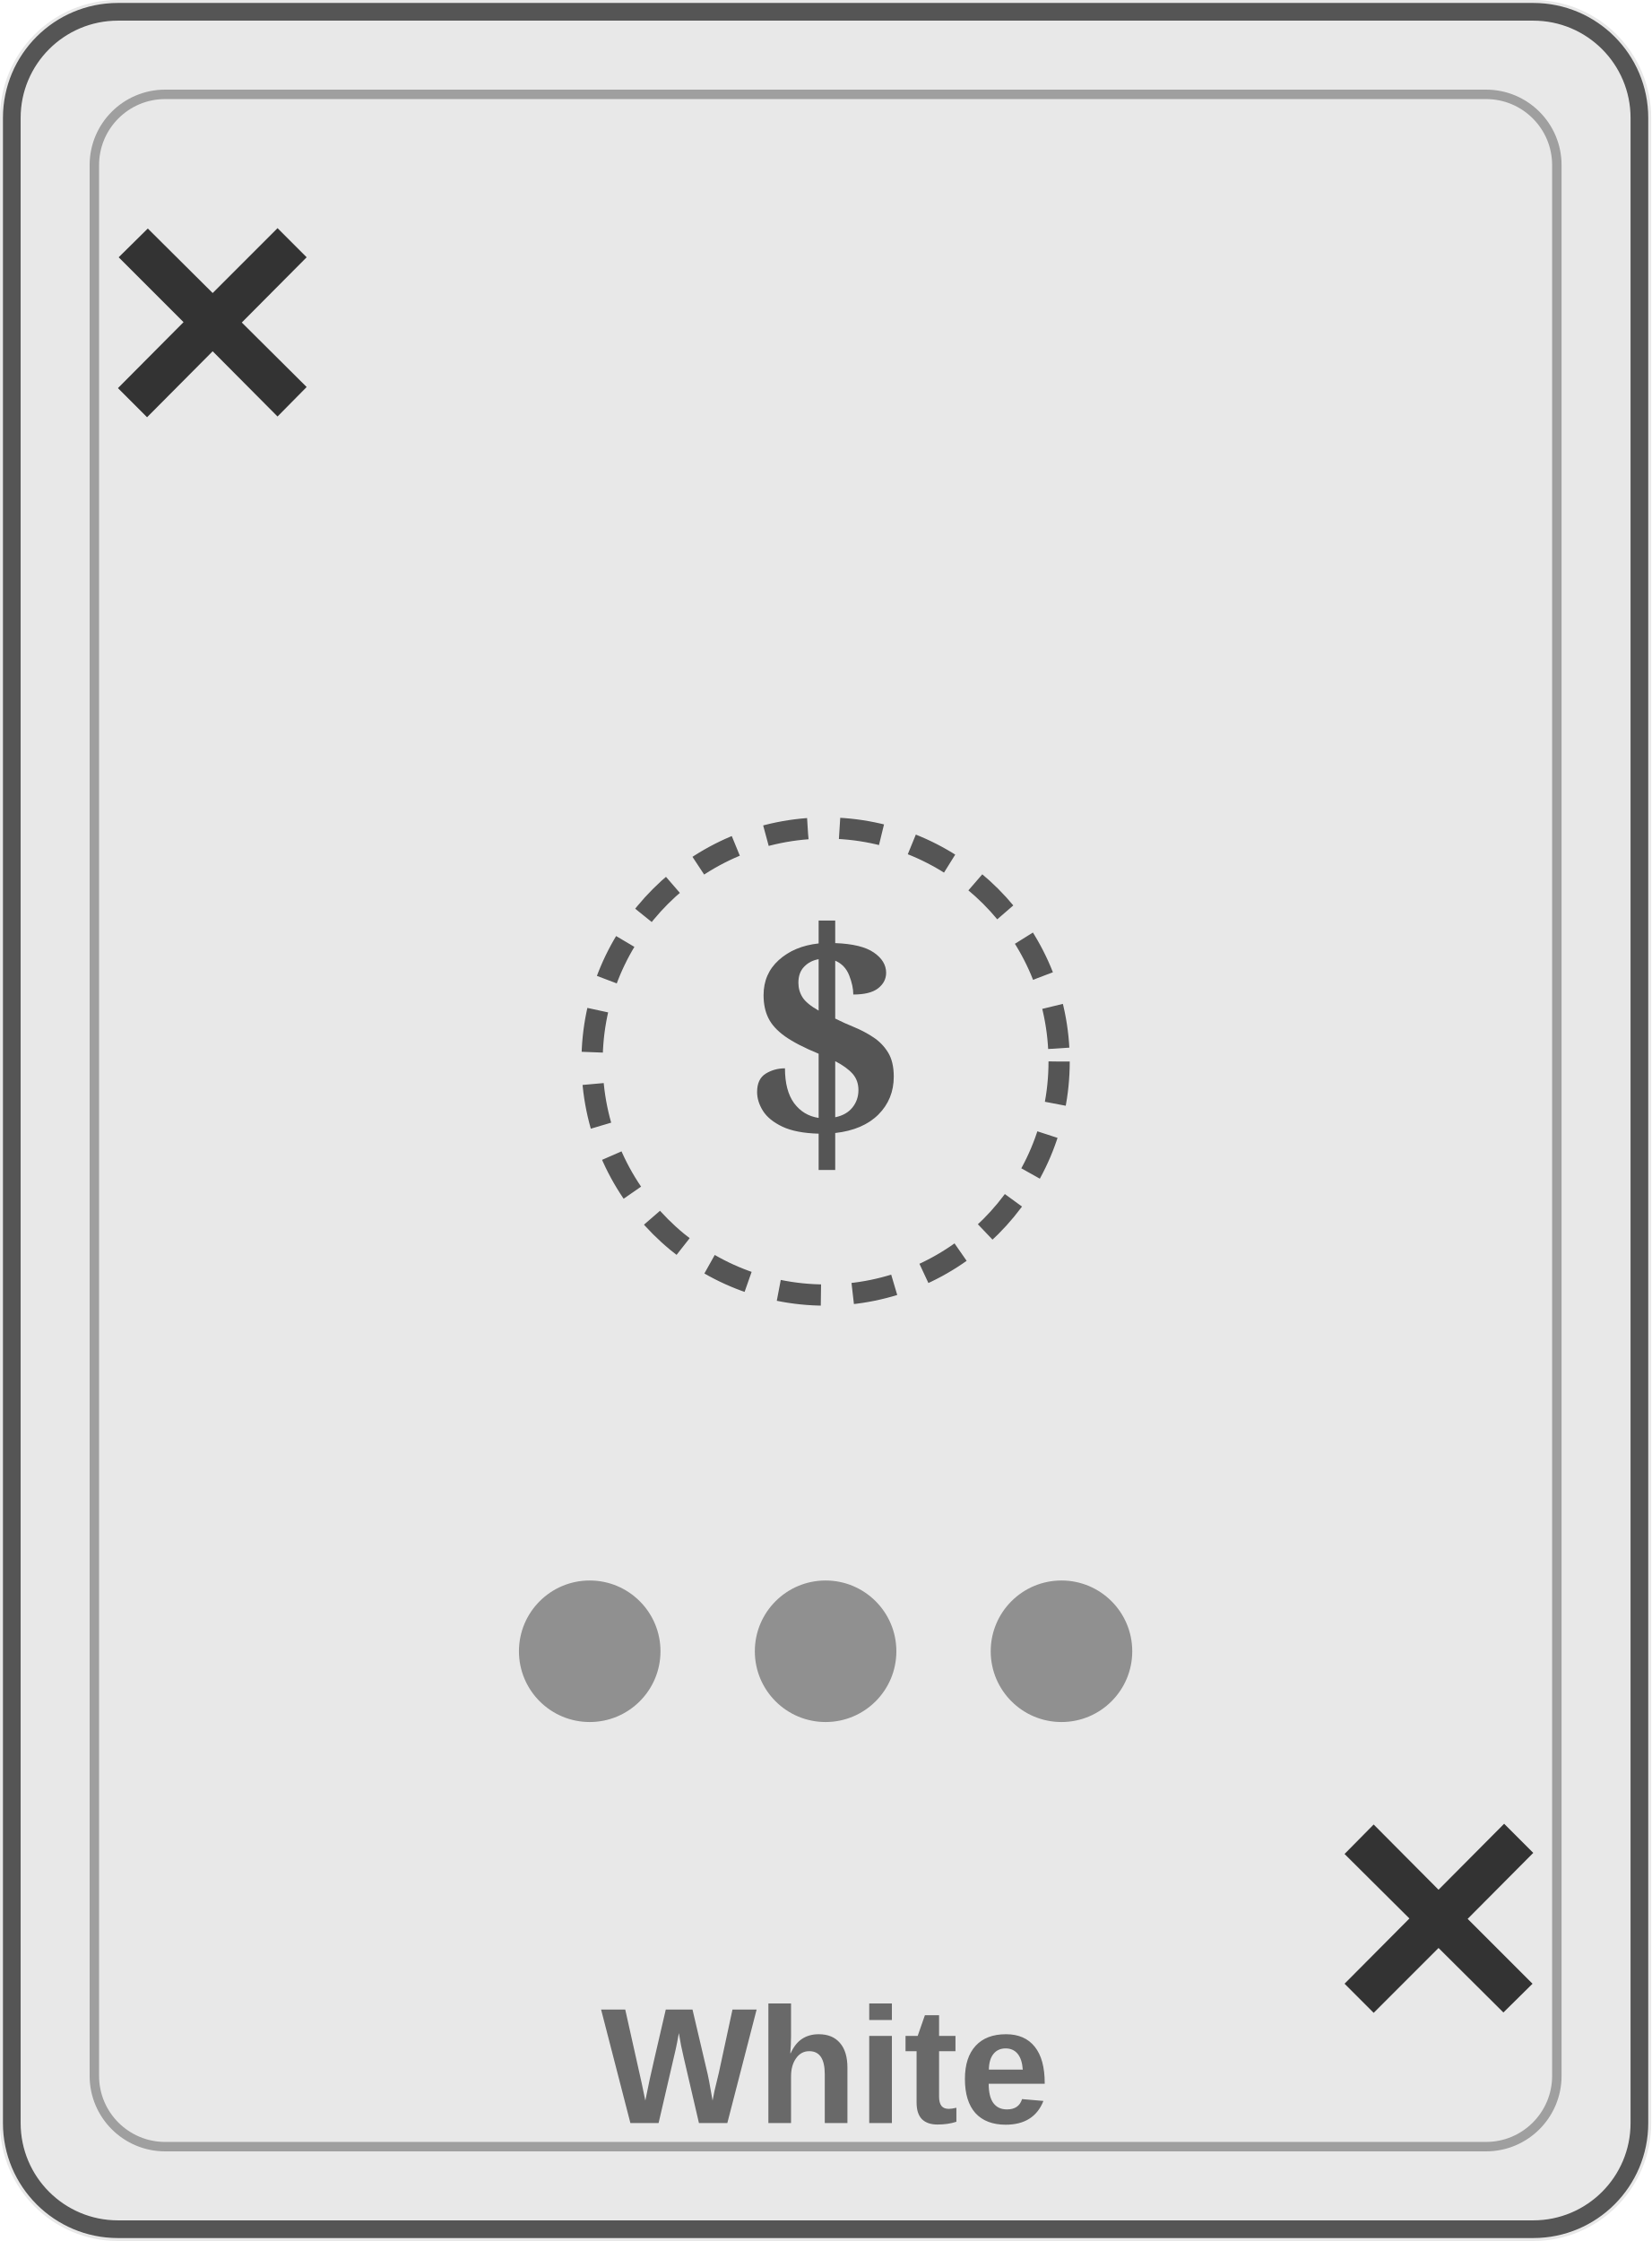
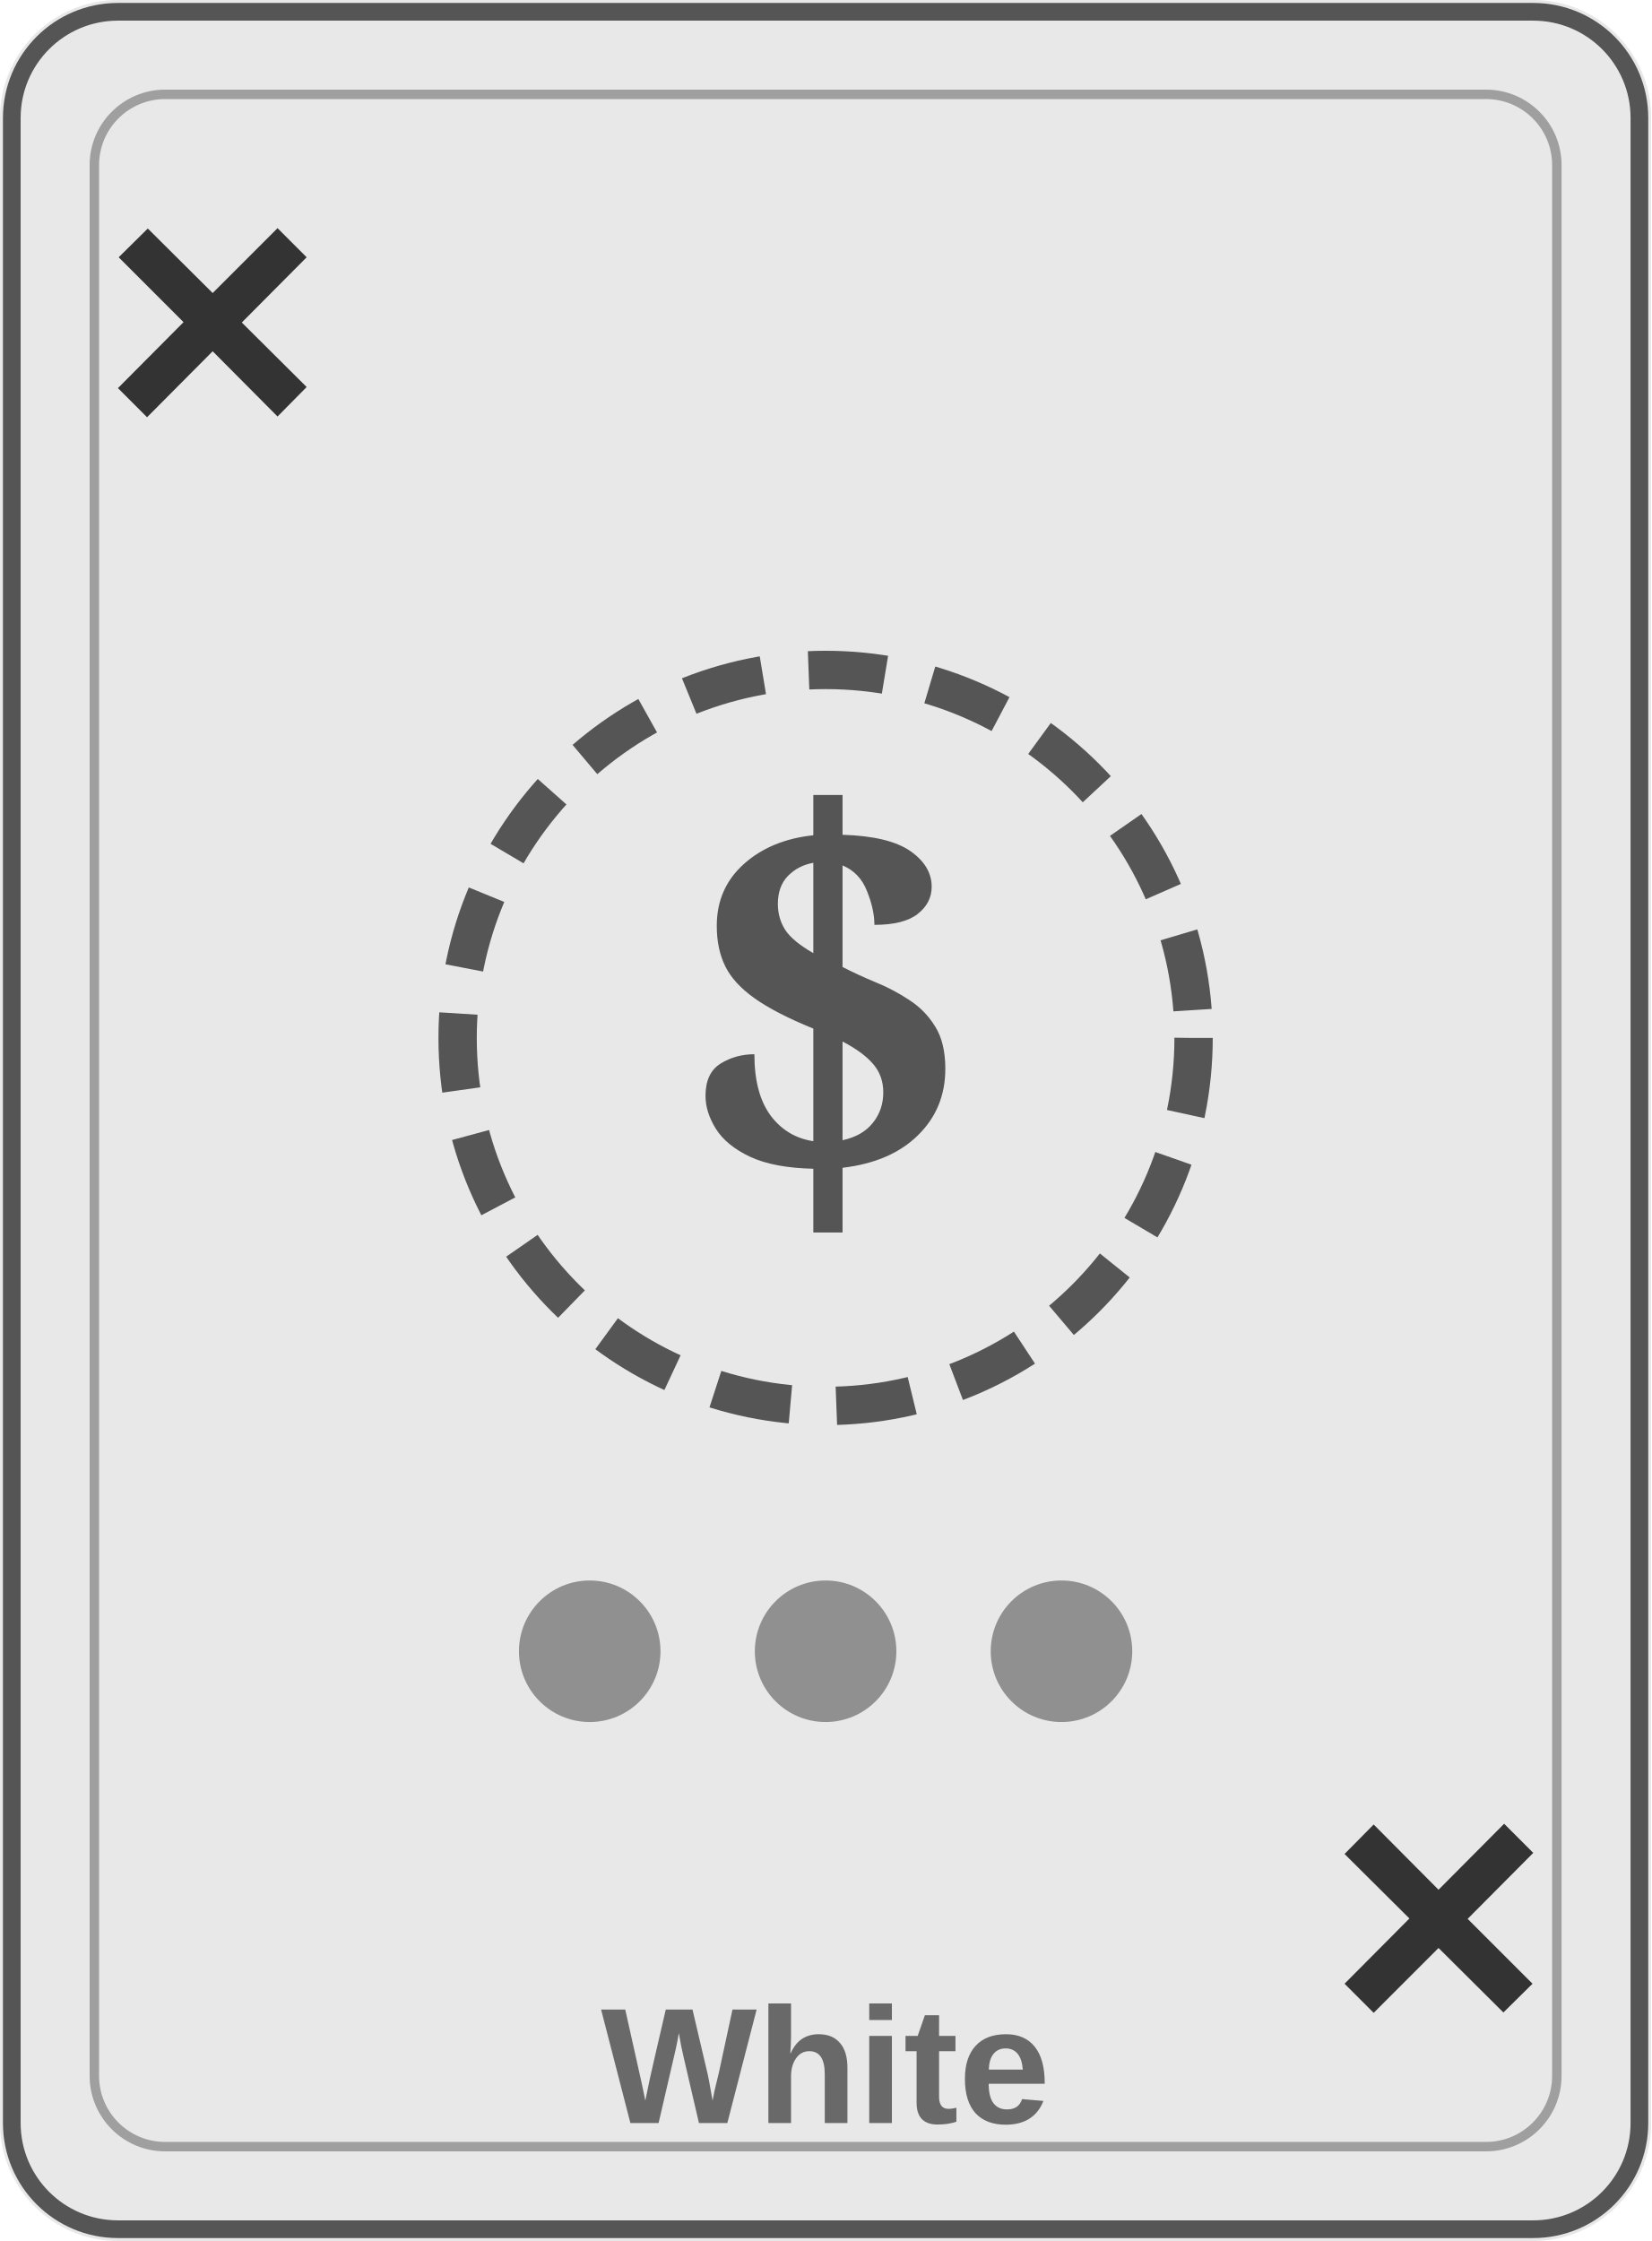
<svg xmlns="http://www.w3.org/2000/svg" width="140" height="190" viewBox="0 0 140 190">
  <rect width="140" height="190" rx="10" ry="10" fill="#e8e8e8" />
  <rect x="1" y="1" width="138" height="188" rx="9" ry="9" fill="none" stroke="#555555" stroke-width="1.5" />
  <rect x="8" y="8" width="124" height="174" rx="6" ry="6" fill="none" stroke="#555555" stroke-width="0.8" opacity="0.5" />
  <text x="18" y="38" font-family="Arial, sans-serif" font-size="32" font-weight="bold" text-anchor="middle" fill="#333333">×</text>
  <text x="122" y="172" font-family="Arial, sans-serif" font-size="32" font-weight="bold" text-anchor="middle" fill="#333333" transform="rotate(180,122,162)">×</text>
-   <g transform="translate(70,90) scale(0.9)">
-     <circle cx="0" cy="0" r="22" fill="none" stroke="#555555" stroke-width="2" stroke-dasharray="4,3" />
-     <text x="0" y="8" font-family="serif" font-size="28" font-weight="bold" text-anchor="middle" fill="#555555">$</text>
+   <g transform="translate(70,88) scale(1.3)">
+     <circle cx="0" cy="0" r="24" fill="none" stroke="#555555" stroke-width="2.5" stroke-dasharray="5,3" />
+     <text x="0" y="10" font-family="serif" font-size="34" font-weight="bold" text-anchor="middle" fill="#555555">$</text>
  </g>
  <circle cx="50" cy="140" r="6" fill="#555555" opacity="0.6" />
  <circle cx="70" cy="140" r="6" fill="#555555" opacity="0.6" />
  <circle cx="90" cy="140" r="6" fill="#555555" opacity="0.6" />
  <text x="70" y="180" font-family="Arial, sans-serif" font-size="14" font-weight="bold" text-anchor="middle" fill="#333333" opacity="0.7">White</text>
</svg>
